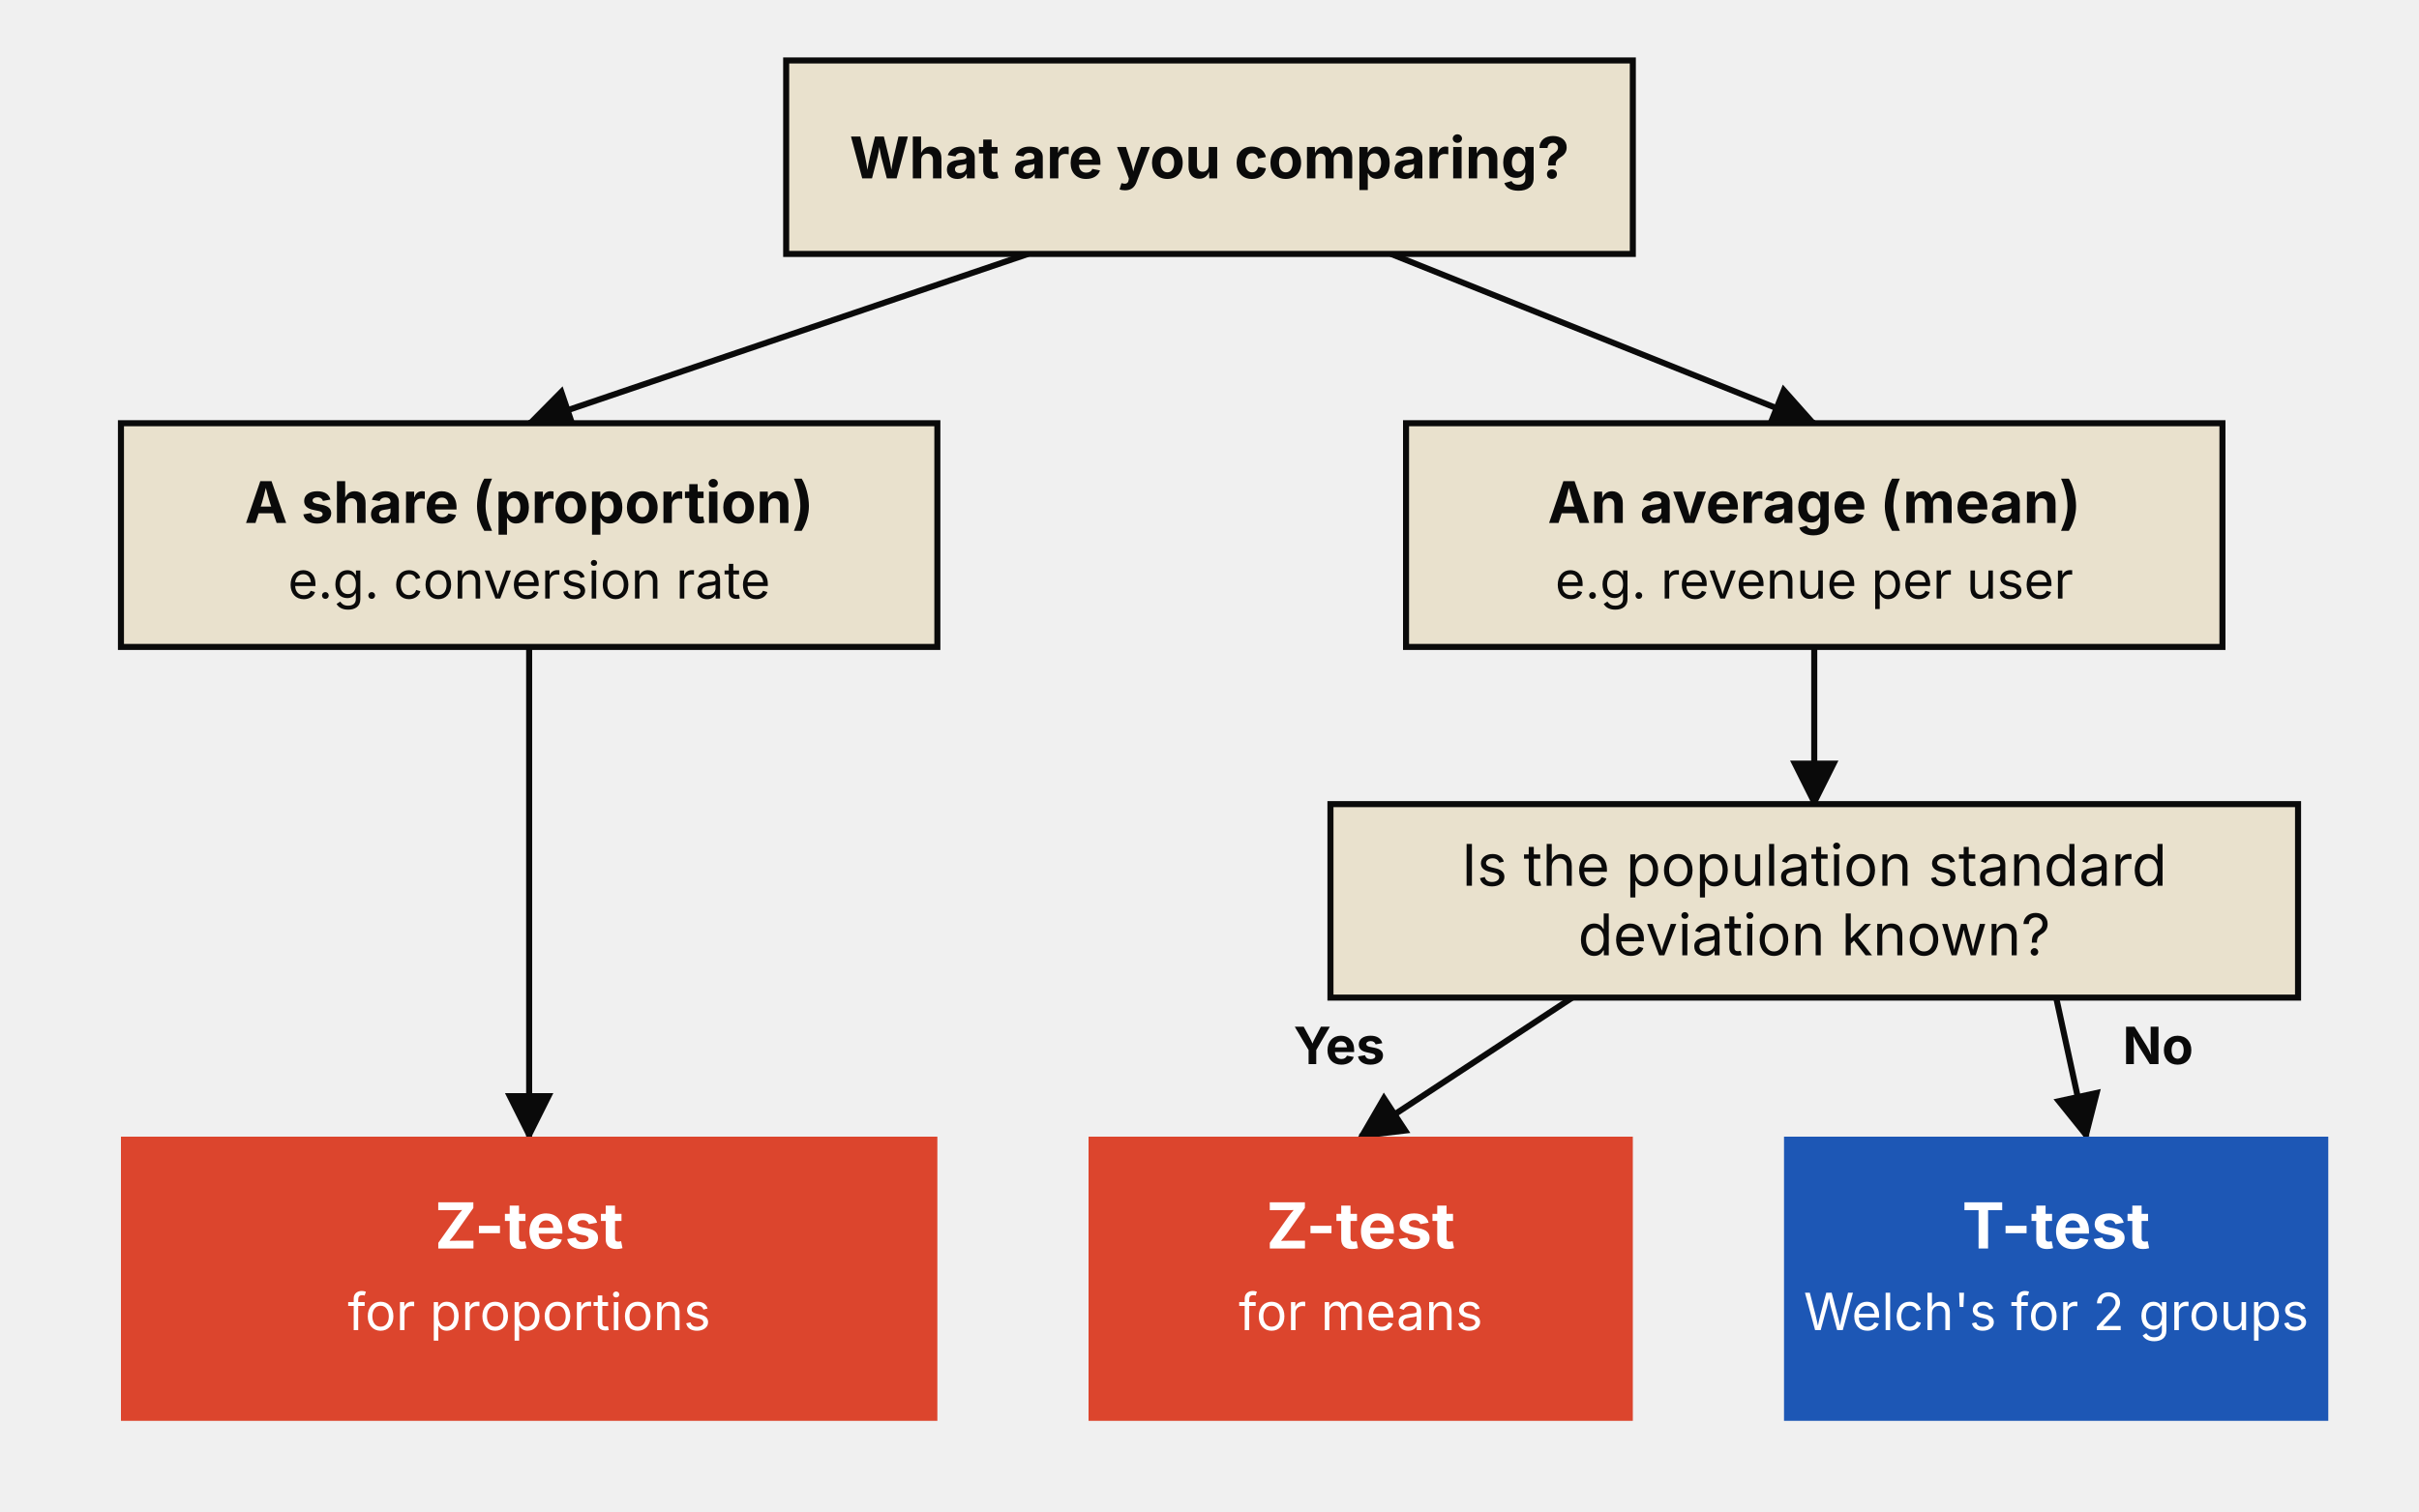
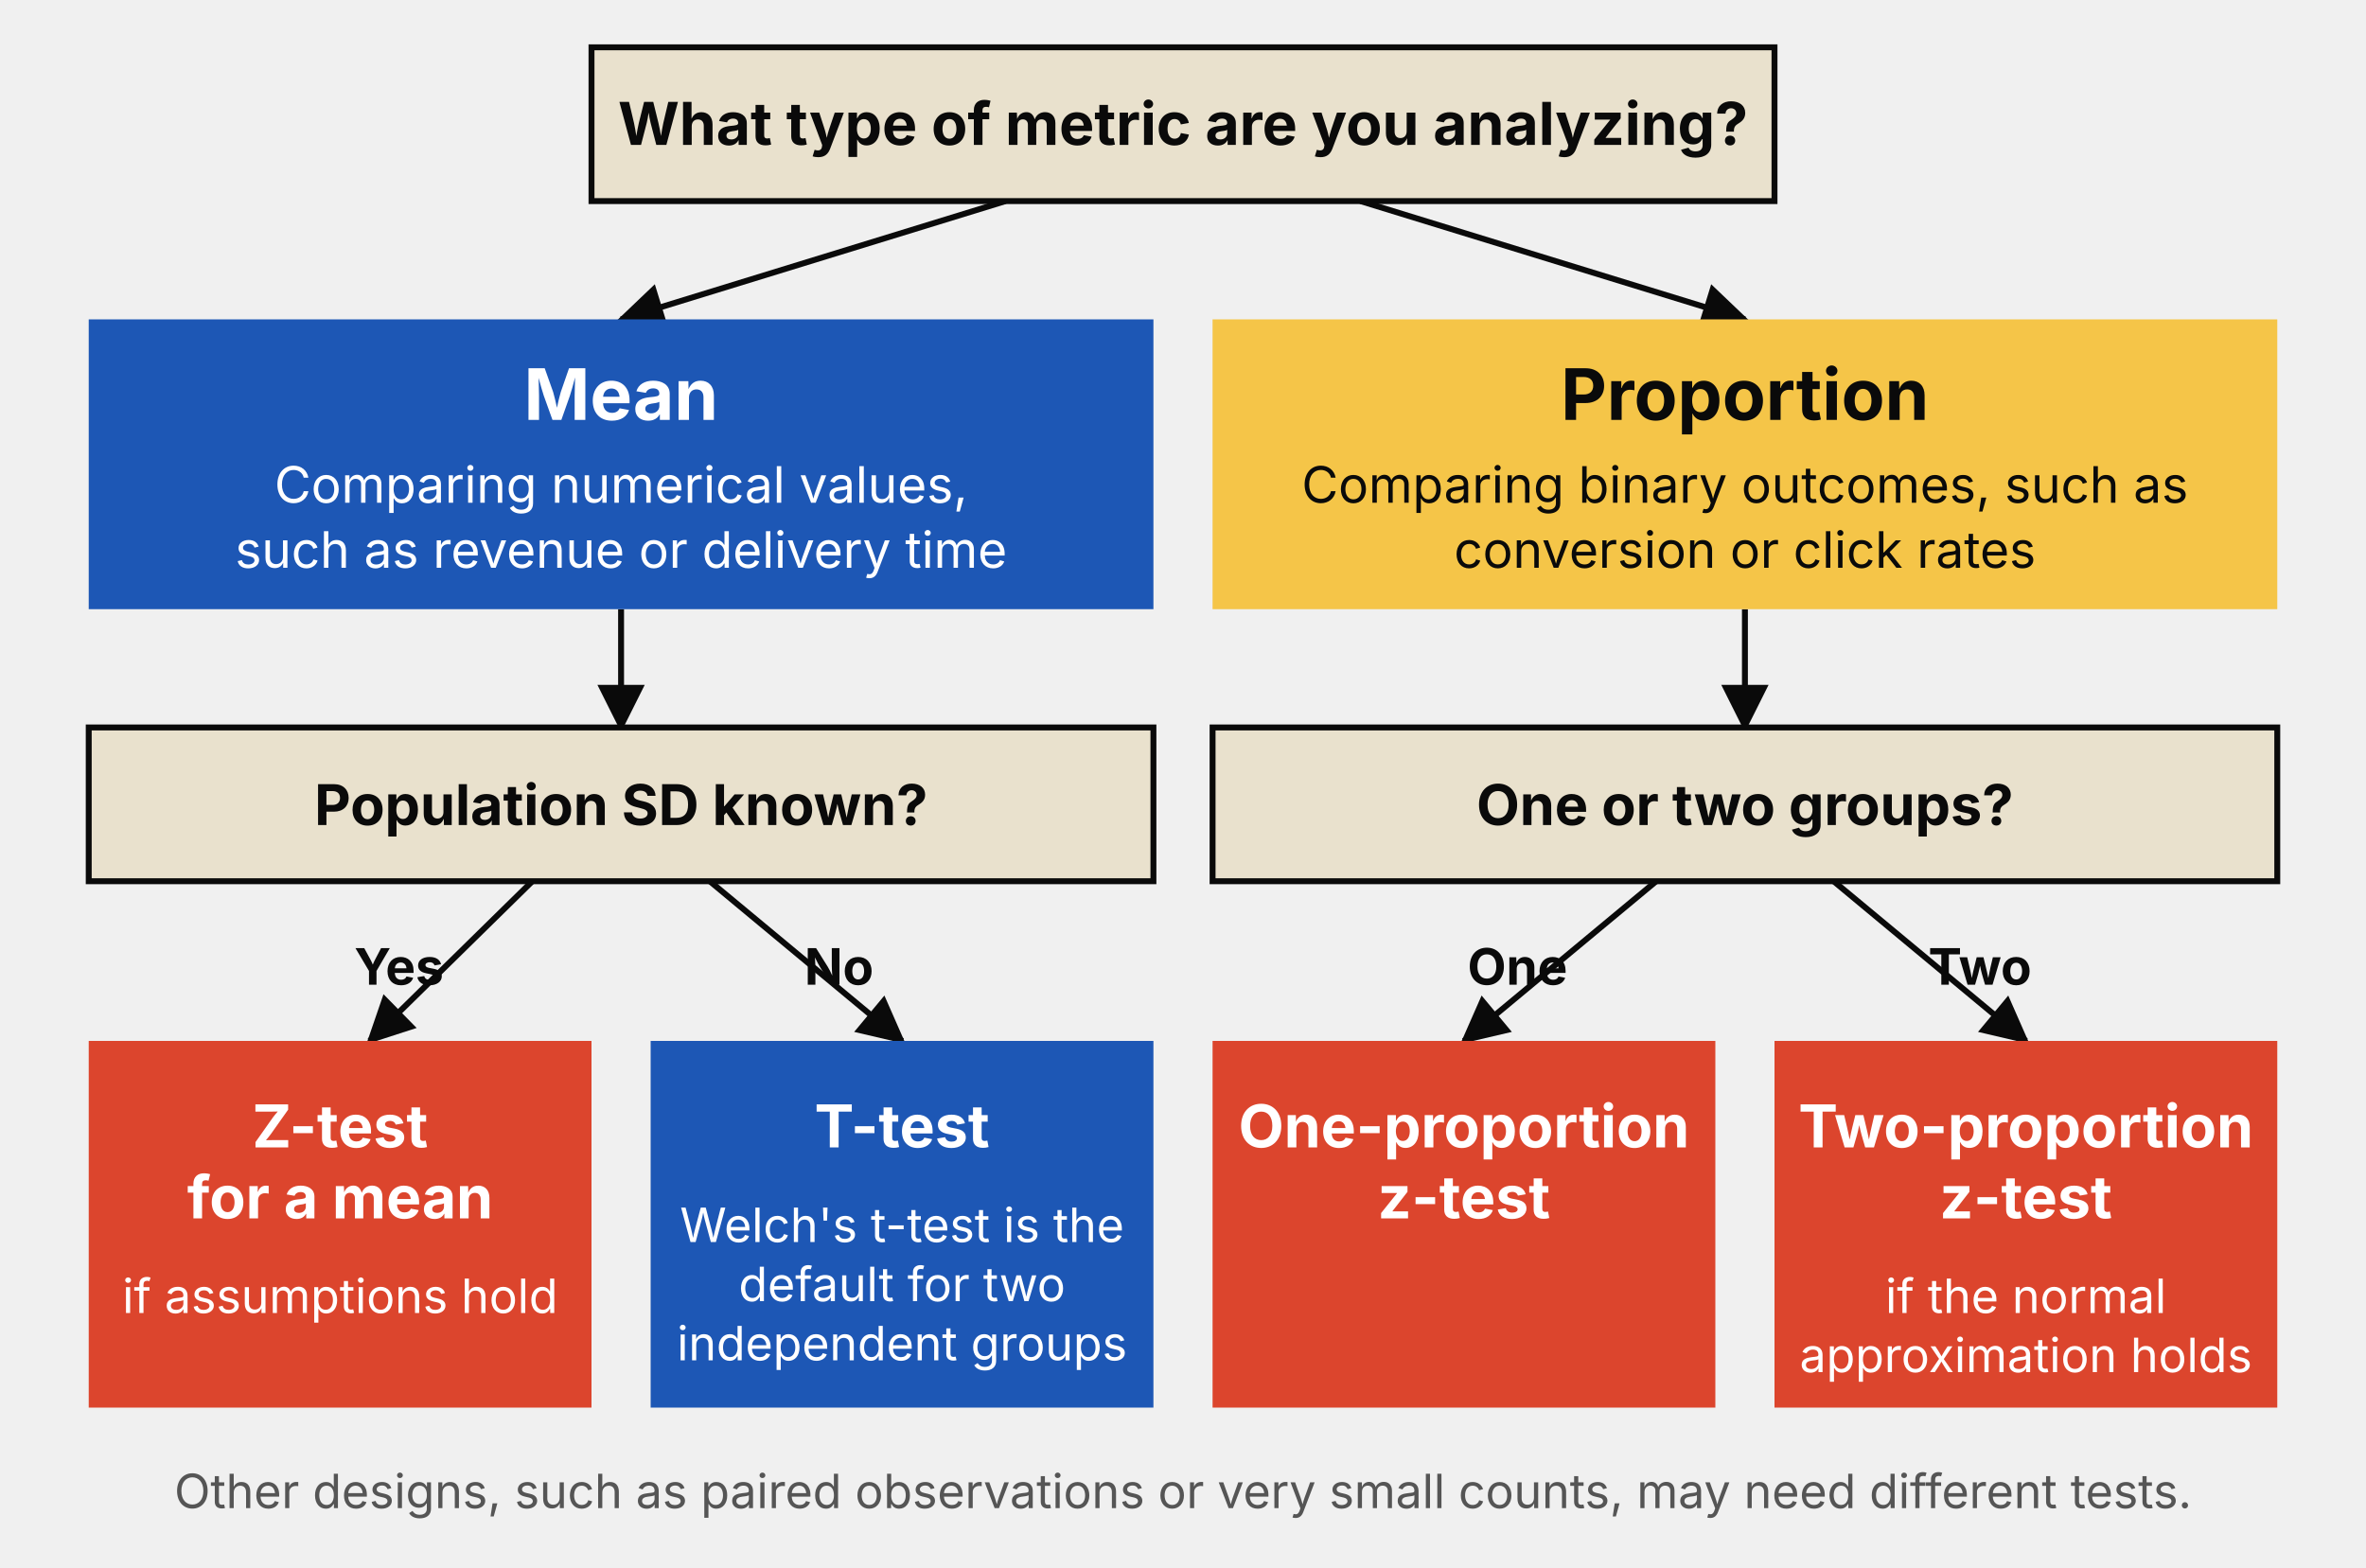
- <svg xmlns="http://www.w3.org/2000/svg" viewBox="0 0 800 500" role="img" aria-label="Decision tree: if you compare a share, use a z-test for proportions. If you compare an average and the population standard deviation is known, use a z-test; if it is estimated from the sample, which is the usual case, use a t-test.">
+ <svg xmlns="http://www.w3.org/2000/svg" viewBox="0 0 800 530" role="img" aria-label="Decision tree. First question: what type of metric are you analyzing? A mean leads to the question whether the population standard deviation is known: yes means a z-test for a mean, no means a t-test, with Welch's t-test for two independent groups. A proportion leads to the question whether there are one or two groups: one means a one-proportion z-test, two means a two-proportion z-test.">
  <defs>
    <marker id="arr" viewBox="0 0 10 10" refX="9" refY="5" markerWidth="8" markerHeight="8" orient="auto-start-reverse">
      <path d="M0 0 L10 5 L0 10 z" fill="#0a0a0a" />
    </marker>
  </defs>
-   <g font-family="Inter, Helvetica, Arial, sans-serif" font-size="19" fill="#0a0a0a" text-anchor="middle">
+   <g font-family="Inter, Helvetica, Arial, sans-serif" font-size="17" fill="#0a0a0a" text-anchor="middle">
    <g stroke="#0a0a0a" stroke-width="2" fill="none" marker-end="url(#arr)">
-       <path d="M340 84 L175 140" />
-       <path d="M460 84 L600 140" />
-       <path d="M175 214 L175 376" />
-       <path d="M600 214 L600 266" />
-       <path d="M520 330 L450 376" />
-       <path d="M680 330 L690 376" />
+       <path d="M340 68 L210 108" />
+       <path d="M460 68 L590 108" />
+       <path d="M210 206 L210 246" />
+       <path d="M590 206 L590 246" />
+       <path d="M180 298 L125 352" />
+       <path d="M240 298 L305 352" />
+       <path d="M560 298 L495 352" />
+       <path d="M620 298 L685 352" />
    </g>
-     <rect x="260" y="20" width="280" height="64" fill="#e9e1cd" stroke="#0a0a0a" stroke-width="2" />
-     <text x="400" y="59" font-weight="700">What are you comparing?</text>
-     <rect x="40" y="140" width="270" height="74" fill="#e9e1cd" stroke="#0a0a0a" stroke-width="2" />
-     <text x="175" y="173" font-weight="700">A share (proportion)</text>
-     <text x="175" y="198" font-size="17">e.g. conversion rate</text>
-     <rect x="465" y="140" width="270" height="74" fill="#e9e1cd" stroke="#0a0a0a" stroke-width="2" />
-     <text x="600" y="173" font-weight="700">An average (mean)</text>
-     <text x="600" y="198" font-size="17">e.g. revenue per user</text>
-     <rect x="440" y="266" width="320" height="64" fill="#e9e1cd" stroke="#0a0a0a" stroke-width="2" />
-     <text x="600" y="293">Is the population standard</text>
-     <text x="600" y="316">deviation known?</text>
-     <text x="458" y="352" font-weight="700" text-anchor="end" font-size="17">Yes</text>
-     <text x="702" y="352" font-weight="700" text-anchor="start" font-size="17">No</text>
-     <rect x="40" y="376" width="270" height="94" fill="#dc452d" />
-     <text x="175" y="413" fill="#ffffff" font-weight="700" font-size="21">Z-test</text>
-     <text x="175" y="440" fill="#ffffff" font-size="17">for proportions</text>
-     <rect x="360" y="376" width="180" height="94" fill="#dc452d" />
-     <text x="450" y="413" fill="#ffffff" font-weight="700" font-size="21">Z-test</text>
-     <text x="450" y="440" fill="#ffffff" font-size="17">for means</text>
-     <rect x="590" y="376" width="180" height="94" fill="#1d57b5" />
-     <text x="680" y="413" fill="#ffffff" font-weight="700" font-size="21">T-test</text>
-     <text x="680" y="440" fill="#ffffff" font-size="17">Welch's for 2 groups</text>
+     <rect x="200" y="16" width="400" height="52" fill="#e9e1cd" stroke="#0a0a0a" stroke-width="2" />
+     <text x="400" y="49" font-size="20" font-weight="700">What type of metric are you analyzing?</text>
+     <rect x="30" y="108" width="360" height="98" fill="#1d57b5" />
+     <text x="210" y="142" fill="#ffffff" font-size="24" font-weight="700">Mean</text>
+     <text x="210" y="170" fill="#ffffff">Comparing numerical values,</text>
+     <text x="210" y="192" fill="#ffffff">such as revenue or delivery time</text>
+     <rect x="30" y="246" width="360" height="52" fill="#e9e1cd" stroke="#0a0a0a" stroke-width="2" />
+     <text x="210" y="279" font-size="19" font-weight="700">Population SD known?</text>
+     <text x="150" y="333" font-weight="700" text-anchor="end">Yes</text>
+     <text x="272" y="333" font-weight="700" text-anchor="start">No</text>
+     <rect x="30" y="352" width="170" height="124" fill="#dc452d" />
+     <text x="115" y="388" fill="#ffffff" font-size="20" font-weight="700">Z-test</text>
+     <text x="115" y="412" fill="#ffffff" font-size="20" font-weight="700">for a mean</text>
+     <text x="115" y="444" fill="#ffffff" font-size="16">if assumptions hold</text>
+     <rect x="220" y="352" width="170" height="124" fill="#1d57b5" />
+     <text x="305" y="388" fill="#ffffff" font-size="20" font-weight="700">T-test</text>
+     <text x="305" y="420" fill="#ffffff" font-size="16">Welch's t-test is the</text>
+     <text x="305" y="440" fill="#ffffff" font-size="16">default for two</text>
+     <text x="305" y="460" fill="#ffffff" font-size="16">independent groups</text>
+     <rect x="410" y="108" width="360" height="98" fill="#f5c548" />
+     <text x="590" y="142" font-size="24" font-weight="700">Proportion</text>
+     <text x="590" y="170">Comparing binary outcomes, such as</text>
+     <text x="590" y="192">conversion or click rates</text>
+     <rect x="410" y="246" width="360" height="52" fill="#e9e1cd" stroke="#0a0a0a" stroke-width="2" />
+     <text x="590" y="279" font-size="19" font-weight="700">One or two groups?</text>
+     <text x="530" y="333" font-weight="700" text-anchor="end">One</text>
+     <text x="652" y="333" font-weight="700" text-anchor="start">Two</text>
+     <rect x="410" y="352" width="170" height="124" fill="#dc452d" />
+     <text x="495" y="388" fill="#ffffff" font-size="20" font-weight="700">One-proportion</text>
+     <text x="495" y="412" fill="#ffffff" font-size="20" font-weight="700">z-test</text>
+     <rect x="600" y="352" width="170" height="124" fill="#dc452d" />
+     <text x="685" y="388" fill="#ffffff" font-size="20" font-weight="700">Two-proportion</text>
+     <text x="685" y="412" fill="#ffffff" font-size="20" font-weight="700">z-test</text>
+     <text x="685" y="444" fill="#ffffff" font-size="16">if the normal</text>
+     <text x="685" y="464" fill="#ffffff" font-size="16">approximation holds</text>
+     <text x="400" y="510" font-size="16" fill="#555555">Other designs, such as paired observations or very small counts, may need different tests.</text>
  </g>
</svg>
